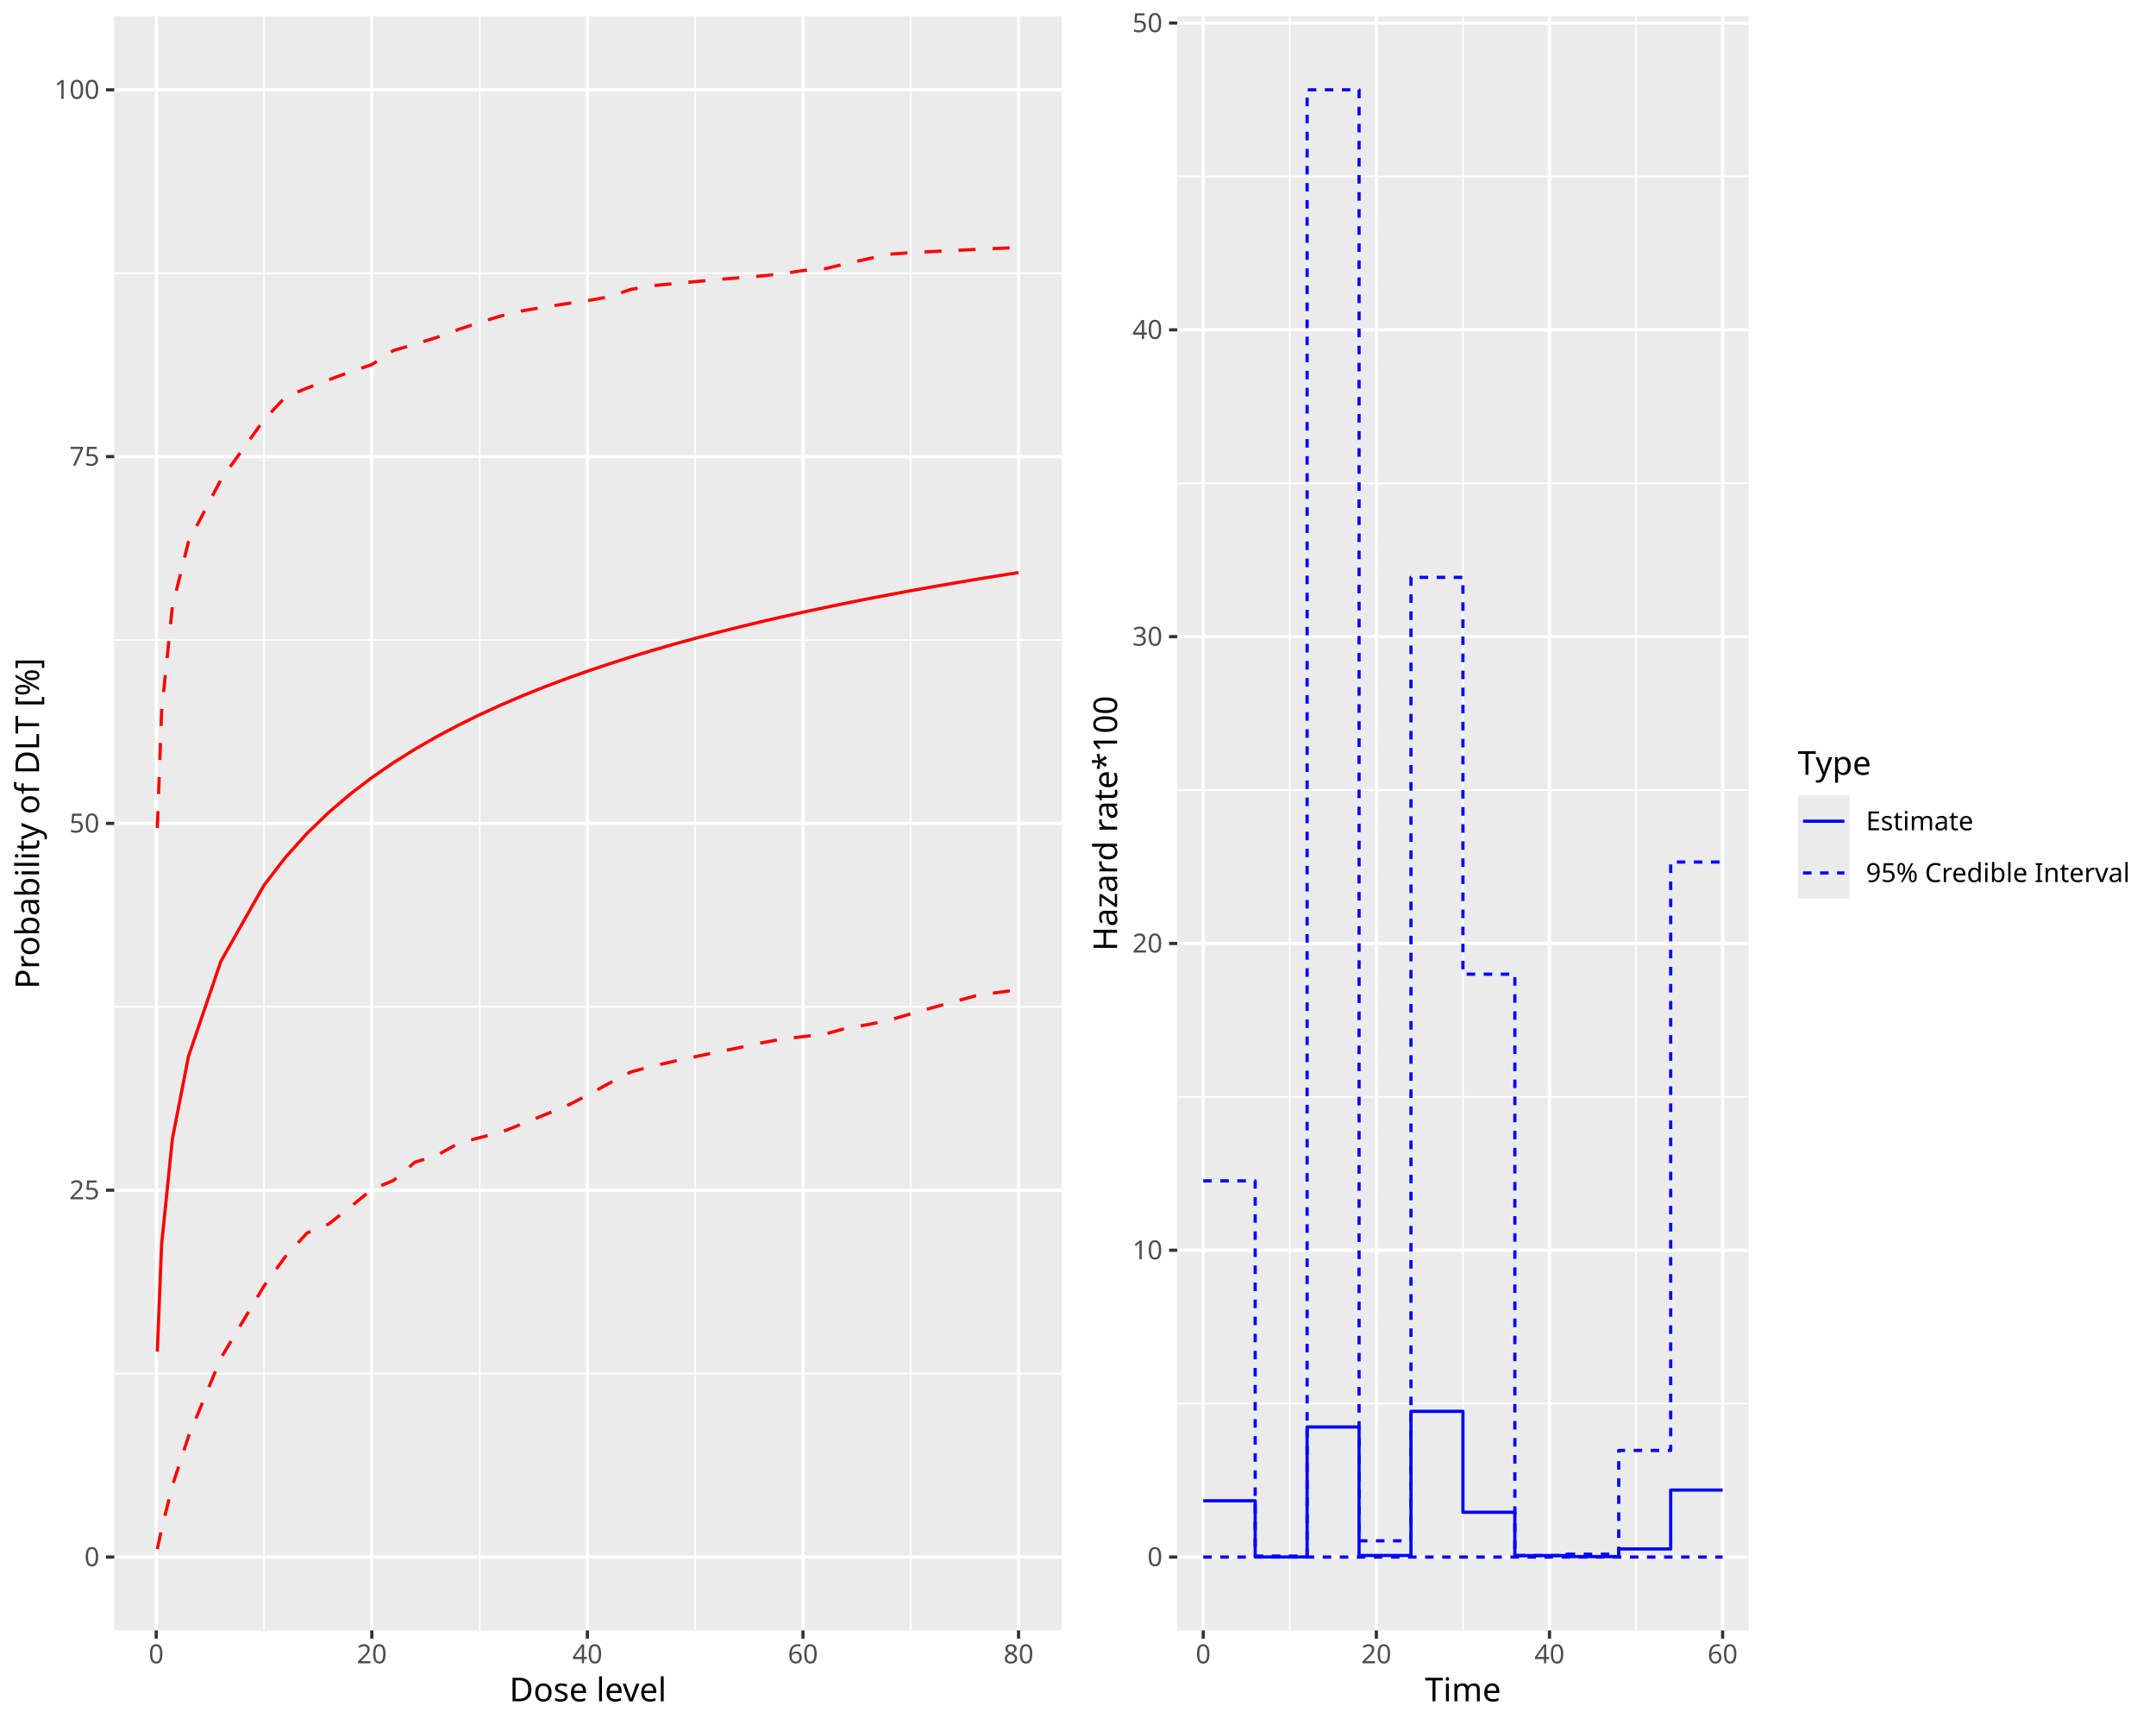
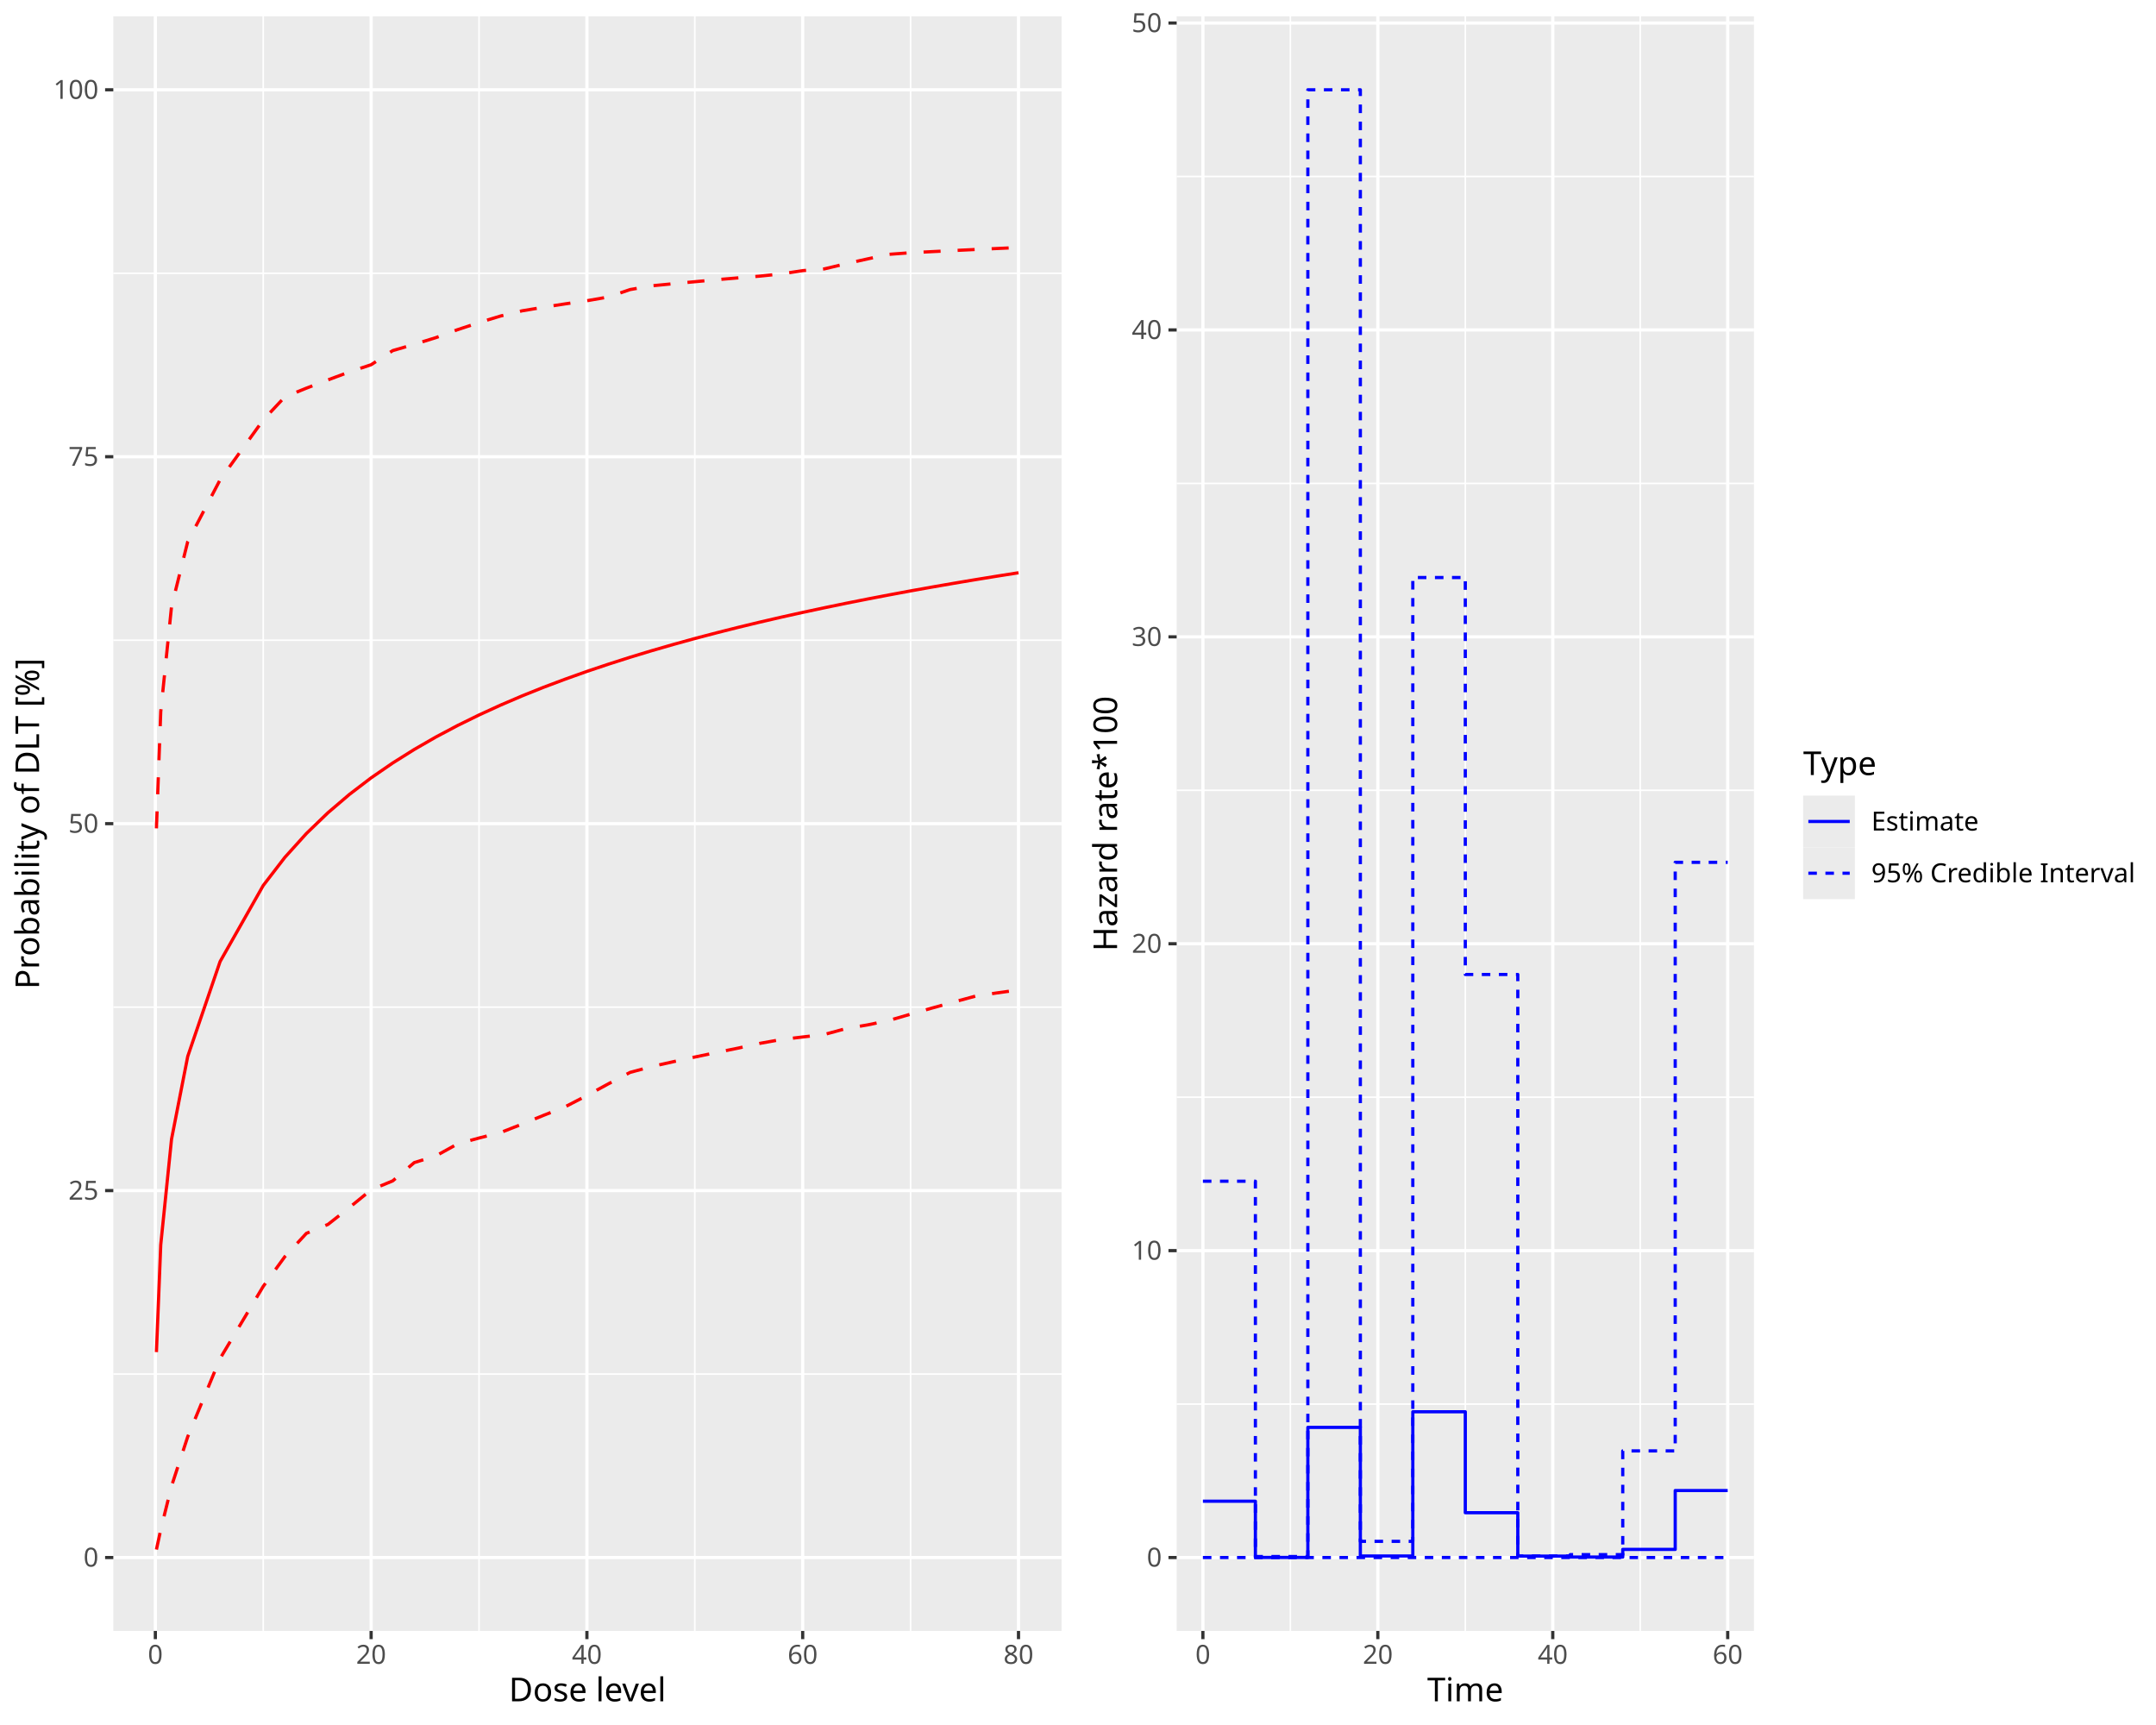
<svg xmlns="http://www.w3.org/2000/svg" class="svglite" data-engine-version="2.0" width="720.00pt" height="576.00pt" viewBox="0 0 720.00 576.00">
  <defs>
    <style type="text/css">
    .svglite line, .svglite polyline, .svglite polygon, .svglite path, .svglite rect, .svglite circle {
      fill: none;
      stroke: #000000;
      stroke-linecap: round;
      stroke-linejoin: round;
      stroke-miterlimit: 10.00;
    }
  </style>
  </defs>
  <rect width="100%" height="100%" style="stroke: none; fill: #FFFFFF;" />
  <defs>
    <clipPath id="cpMC4wMHw3MjAuMDB8MC4wMHw1NzYuMDA=">
      <rect x="0.00" y="0.00" width="720.00" height="576.00" />
    </clipPath>
  </defs>
  <g clip-path="url(#cpMC4wMHw3MjAuMDB8MC4wMHw1NzYuMDA=)">
</g>
  <defs>
    <clipPath id="cpMC4wMHwzNjAuMDB8MC4wMHw1NzYuMDA=">
-       <rect x="0.00" y="0.00" width="360.00" height="576.00" />
+       <rect x="0" y="0.00" width="360.00" height="576.00" />
    </clipPath>
  </defs>
  <g clip-path="url(#cpMC4wMHwzNjAuMDB8MC4wMHw1NzYuMDA=)">
-     <rect x="0.00" y="0.00" width="360.00" height="576.00" style="stroke-width: 1.07; stroke: #FFFFFF; fill: #FFFFFF;" />
+     <rect x="0" y="0.00" width="360.00" height="576.00" style="stroke-width: 1.07; stroke: #FFFFFF; fill: #FFFFFF;" />
  </g>
  <g clip-path="url(#cpMC4wMHw3MjAuMDB8MC4wMHw1NzYuMDA=)">
</g>
  <defs>
-     <clipPath id="cpMzguMTV8MzU0LjUyfDUuNDh8NTQ0LjQy">
-       <rect x="38.15" y="5.48" width="316.37" height="538.94" />
+     <clipPath id="cpMzcuODR8MzU0LjUyfDUuNDh8NTQ0LjU5">
+       <rect x="37.84" y="5.48" width="316.68" height="539.11" />
    </clipPath>
  </defs>
-   <g clip-path="url(#cpMzguMTV8MzU0LjUyfDUuNDh8NTQ0LjQy)">
-     <rect x="38.15" y="5.48" width="316.37" height="538.94" style="stroke-width: 1.07; stroke: none; fill: #EBEBEB;" />
-     <polyline points="38.15,458.68 354.52,458.68 " style="stroke-width: 0.53; stroke: #FFFFFF; stroke-linecap: butt;" />
-     <polyline points="38.15,336.19 354.52,336.19 " style="stroke-width: 0.53; stroke: #FFFFFF; stroke-linecap: butt;" />
-     <polyline points="38.15,213.71 354.52,213.71 " style="stroke-width: 0.53; stroke: #FFFFFF; stroke-linecap: butt;" />
-     <polyline points="38.15,91.22 354.52,91.22 " style="stroke-width: 0.53; stroke: #FFFFFF; stroke-linecap: butt;" />
-     <polyline points="88.17,544.42 88.17,5.48 " style="stroke-width: 0.53; stroke: #FFFFFF; stroke-linecap: butt;" />
-     <polyline points="160.16,544.42 160.16,5.48 " style="stroke-width: 0.53; stroke: #FFFFFF; stroke-linecap: butt;" />
-     <polyline points="232.15,544.42 232.15,5.48 " style="stroke-width: 0.53; stroke: #FFFFFF; stroke-linecap: butt;" />
-     <polyline points="304.14,544.42 304.14,5.48 " style="stroke-width: 0.53; stroke: #FFFFFF; stroke-linecap: butt;" />
-     <polyline points="38.15,519.92 354.52,519.92 " style="stroke-width: 1.07; stroke: #FFFFFF; stroke-linecap: butt;" />
-     <polyline points="38.15,397.43 354.52,397.43 " style="stroke-width: 1.07; stroke: #FFFFFF; stroke-linecap: butt;" />
-     <polyline points="38.15,274.95 354.52,274.95 " style="stroke-width: 1.07; stroke: #FFFFFF; stroke-linecap: butt;" />
-     <polyline points="38.15,152.46 354.52,152.46 " style="stroke-width: 1.07; stroke: #FFFFFF; stroke-linecap: butt;" />
-     <polyline points="38.15,29.98 354.52,29.98 " style="stroke-width: 1.07; stroke: #FFFFFF; stroke-linecap: butt;" />
-     <polyline points="52.17,544.42 52.17,5.48 " style="stroke-width: 1.07; stroke: #FFFFFF; stroke-linecap: butt;" />
-     <polyline points="124.17,544.42 124.17,5.48 " style="stroke-width: 1.07; stroke: #FFFFFF; stroke-linecap: butt;" />
-     <polyline points="196.16,544.42 196.16,5.48 " style="stroke-width: 1.07; stroke: #FFFFFF; stroke-linecap: butt;" />
-     <polyline points="268.15,544.42 268.15,5.48 " style="stroke-width: 1.07; stroke: #FFFFFF; stroke-linecap: butt;" />
-     <polyline points="340.14,544.42 340.14,5.48 " style="stroke-width: 1.07; stroke: #FFFFFF; stroke-linecap: butt;" />
-     <polyline points="52.53,517.25 53.97,510.61 57.57,496.09 62.97,479.60 73.77,453.48 88.17,429.40 95.37,419.49 102.57,411.70 109.77,408.72 116.97,403.04 124.17,397.17 131.36,394.19 138.56,388.08 145.76,385.85 152.96,381.87 160.16,379.88 167.36,378.05 174.56,375.22 181.76,372.29 188.96,369.42 196.16,365.70 203.36,361.77 210.56,357.98 217.75,356.03 224.95,354.41 232.15,352.85 239.35,351.34 246.55,349.89 253.75,348.31 260.95,347.01 268.15,346.15 275.35,345.32 282.55,343.35 289.75,342.14 296.95,340.64 304.14,338.54 311.34,336.49 318.54,334.49 325.74,332.53 332.94,331.44 340.14,330.45 " style="stroke-width: 1.07; stroke: #FF0000; stroke-dasharray: 5.69,5.69; stroke-linecap: butt;" />
-     <polyline points="52.53,451.34 53.97,415.54 57.57,380.28 62.97,352.65 73.77,320.98 88.17,295.58 95.37,286.22 102.57,278.24 109.77,271.29 116.97,265.14 124.17,259.65 131.36,254.69 138.56,250.17 145.76,246.03 152.96,242.21 160.16,238.67 167.36,235.37 174.56,232.29 181.76,229.40 188.96,226.69 196.16,224.12 203.36,221.70 210.56,219.40 217.75,217.21 224.95,215.13 232.15,213.15 239.35,211.25 246.55,209.44 253.75,207.70 260.95,206.03 268.15,204.43 275.35,202.89 282.55,201.40 289.75,199.97 296.95,198.59 304.14,197.25 311.34,195.96 318.54,194.71 325.74,193.50 332.94,192.33 340.14,191.19 " style="stroke-width: 1.07; stroke: #FF0000; stroke-linecap: butt;" />
-     <polyline points="52.53,276.52 53.97,237.56 57.57,202.49 62.97,180.82 73.77,160.17 88.17,140.17 95.37,132.50 102.57,129.57 109.77,126.82 116.97,124.15 124.17,121.75 131.36,117.04 138.56,114.94 145.76,112.71 152.96,110.07 160.16,107.67 167.36,105.48 174.56,103.75 181.76,102.55 188.96,101.43 196.16,100.39 203.36,99.13 210.56,96.66 217.75,95.41 224.95,94.71 232.15,94.04 239.35,93.38 246.55,92.77 253.75,92.19 260.95,91.45 268.15,90.34 275.35,89.77 282.55,88.05 289.75,86.44 296.95,84.89 304.14,84.37 311.34,83.99 318.54,83.64 325.74,83.29 332.94,82.95 340.14,82.63 " style="stroke-width: 1.07; stroke: #FF0000; stroke-dasharray: 5.69,5.69; stroke-linecap: butt;" />
+   <g clip-path="url(#cpMzcuODR8MzU0LjUyfDUuNDh8NTQ0LjU5)">
+     <rect x="37.84" y="5.48" width="316.68" height="539.11" style="stroke-width: 1.07; stroke: none; fill: #EBEBEB;" />
+     <polyline points="37.84,458.82 354.52,458.82 " style="stroke-width: 0.53; stroke: #FFFFFF; stroke-linecap: butt;" />
+     <polyline points="37.84,336.30 354.52,336.30 " style="stroke-width: 0.53; stroke: #FFFFFF; stroke-linecap: butt;" />
+     <polyline points="37.84,213.77 354.52,213.77 " style="stroke-width: 0.53; stroke: #FFFFFF; stroke-linecap: butt;" />
+     <polyline points="37.84,91.25 354.52,91.25 " style="stroke-width: 0.53; stroke: #FFFFFF; stroke-linecap: butt;" />
+     <polyline points="87.91,544.59 87.91,5.48 " style="stroke-width: 0.53; stroke: #FFFFFF; stroke-linecap: butt;" />
+     <polyline points="159.97,544.59 159.97,5.48 " style="stroke-width: 0.53; stroke: #FFFFFF; stroke-linecap: butt;" />
+     <polyline points="232.03,544.59 232.03,5.48 " style="stroke-width: 0.53; stroke: #FFFFFF; stroke-linecap: butt;" />
+     <polyline points="304.09,544.59 304.09,5.48 " style="stroke-width: 0.53; stroke: #FFFFFF; stroke-linecap: butt;" />
+     <polyline points="37.84,520.08 354.52,520.08 " style="stroke-width: 1.07; stroke: #FFFFFF; stroke-linecap: butt;" />
+     <polyline points="37.84,397.56 354.52,397.56 " style="stroke-width: 1.07; stroke: #FFFFFF; stroke-linecap: butt;" />
+     <polyline points="37.84,275.03 354.52,275.03 " style="stroke-width: 1.07; stroke: #FFFFFF; stroke-linecap: butt;" />
+     <polyline points="37.84,152.51 354.52,152.51 " style="stroke-width: 1.07; stroke: #FFFFFF; stroke-linecap: butt;" />
+     <polyline points="37.84,29.98 354.52,29.98 " style="stroke-width: 1.07; stroke: #FFFFFF; stroke-linecap: butt;" />
+     <polyline points="51.88,544.59 51.88,5.48 " style="stroke-width: 1.07; stroke: #FFFFFF; stroke-linecap: butt;" />
+     <polyline points="123.94,544.59 123.94,5.48 " style="stroke-width: 1.07; stroke: #FFFFFF; stroke-linecap: butt;" />
+     <polyline points="196.00,544.59 196.00,5.48 " style="stroke-width: 1.07; stroke: #FFFFFF; stroke-linecap: butt;" />
+     <polyline points="268.06,544.59 268.06,5.48 " style="stroke-width: 1.07; stroke: #FFFFFF; stroke-linecap: butt;" />
+     <polyline points="340.13,544.59 340.13,5.48 " style="stroke-width: 1.07; stroke: #FFFFFF; stroke-linecap: butt;" />
+     <polyline points="52.24,517.41 53.68,510.77 57.28,496.24 62.69,479.75 73.50,453.62 87.91,429.53 95.11,419.63 102.32,411.83 109.53,408.85 116.73,403.17 123.94,397.29 131.15,394.31 138.35,388.20 145.56,385.97 152.76,381.99 159.97,380.00 167.18,378.17 174.38,375.34 181.59,372.40 188.80,369.54 196.00,365.81 203.21,361.88 210.41,358.09 217.62,356.14 224.83,354.52 232.03,352.96 239.24,351.45 246.45,349.99 253.65,348.41 260.86,347.12 268.06,346.26 275.27,345.43 282.48,343.46 289.68,342.24 296.89,340.74 304.09,338.64 311.30,336.59 318.51,334.59 325.71,332.63 332.92,331.55 340.13,330.55 " style="stroke-width: 1.07; stroke: #FF0000; stroke-dasharray: 5.69,5.69; stroke-linecap: butt;" />
+     <polyline points="52.24,451.48 53.68,415.67 57.28,380.40 62.69,352.76 73.50,321.08 87.91,295.67 95.11,286.31 102.32,278.32 109.53,271.37 116.73,265.23 123.94,259.73 131.15,254.77 138.35,250.25 145.56,246.10 152.76,242.28 159.97,238.74 167.18,235.44 174.38,232.36 181.59,229.47 188.80,226.76 196.00,224.19 203.21,221.77 210.41,219.47 217.62,217.28 224.83,215.20 232.03,213.21 239.24,211.32 246.45,209.50 253.65,207.76 260.86,206.09 268.06,204.49 275.27,202.95 282.48,201.46 289.68,200.03 296.89,198.65 304.09,197.31 311.30,196.02 318.51,194.77 325.71,193.56 332.92,192.39 340.13,191.25 " style="stroke-width: 1.07; stroke: #FF0000; stroke-linecap: butt;" />
+     <polyline points="52.24,276.60 53.68,237.64 57.28,202.56 62.69,180.87 73.50,160.22 87.91,140.22 95.11,132.54 102.32,129.61 109.53,126.85 116.73,124.18 123.94,121.79 131.15,117.07 138.35,114.97 145.56,112.74 152.76,110.10 159.97,107.71 167.18,105.52 174.38,103.78 181.59,102.58 188.80,101.46 196.00,100.42 203.21,99.16 210.41,96.69 217.62,95.44 224.83,94.74 232.03,94.07 239.24,93.40 246.45,92.79 253.65,92.21 260.86,91.47 268.06,90.37 275.27,89.79 282.48,88.07 289.68,86.46 296.89,84.92 304.09,84.39 311.30,84.02 318.51,83.66 325.71,83.31 332.92,82.98 340.13,82.65 " style="stroke-width: 1.07; stroke: #FF0000; stroke-dasharray: 5.69,5.69; stroke-linecap: butt;" />
  </g>
  <g clip-path="url(#cpMC4wMHw3MjAuMDB8MC4wMHw1NzYuMDA=)">
-     <text x="33.22" y="522.95" text-anchor="end" style="font-size: 8.80px; fill: #4D4D4D; font-family: sans;" textLength="4.89px" lengthAdjust="spacingAndGlyphs">0</text>
-     <text x="33.22" y="400.46" text-anchor="end" style="font-size: 8.80px; fill: #4D4D4D; font-family: sans;" textLength="9.79px" lengthAdjust="spacingAndGlyphs">25</text>
-     <text x="33.22" y="277.98" text-anchor="end" style="font-size: 8.80px; fill: #4D4D4D; font-family: sans;" textLength="9.79px" lengthAdjust="spacingAndGlyphs">50</text>
-     <text x="33.22" y="155.49" text-anchor="end" style="font-size: 8.80px; fill: #4D4D4D; font-family: sans;" textLength="9.79px" lengthAdjust="spacingAndGlyphs">75</text>
-     <text x="33.22" y="33.00" text-anchor="end" style="font-size: 8.80px; fill: #4D4D4D; font-family: sans;" textLength="14.68px" lengthAdjust="spacingAndGlyphs">100</text>
-     <polyline points="35.41,519.92 38.15,519.92 " style="stroke-width: 1.07; stroke: #333333; stroke-linecap: butt;" />
-     <polyline points="35.41,397.43 38.15,397.43 " style="stroke-width: 1.07; stroke: #333333; stroke-linecap: butt;" />
-     <polyline points="35.41,274.95 38.15,274.95 " style="stroke-width: 1.07; stroke: #333333; stroke-linecap: butt;" />
-     <polyline points="35.41,152.46 38.15,152.46 " style="stroke-width: 1.07; stroke: #333333; stroke-linecap: butt;" />
-     <polyline points="35.41,29.98 38.15,29.98 " style="stroke-width: 1.07; stroke: #333333; stroke-linecap: butt;" />
-     <polyline points="52.17,547.16 52.17,544.42 " style="stroke-width: 1.07; stroke: #333333; stroke-linecap: butt;" />
-     <polyline points="124.17,547.16 124.17,544.42 " style="stroke-width: 1.07; stroke: #333333; stroke-linecap: butt;" />
-     <polyline points="196.16,547.16 196.16,544.42 " style="stroke-width: 1.07; stroke: #333333; stroke-linecap: butt;" />
-     <polyline points="268.15,547.16 268.15,544.42 " style="stroke-width: 1.07; stroke: #333333; stroke-linecap: butt;" />
-     <polyline points="340.14,547.16 340.14,544.42 " style="stroke-width: 1.07; stroke: #333333; stroke-linecap: butt;" />
-     <text x="52.17" y="555.40" text-anchor="middle" style="font-size: 8.80px; fill: #4D4D4D; font-family: sans;" textLength="4.89px" lengthAdjust="spacingAndGlyphs">0</text>
-     <text x="124.17" y="555.40" text-anchor="middle" style="font-size: 8.80px; fill: #4D4D4D; font-family: sans;" textLength="9.79px" lengthAdjust="spacingAndGlyphs">20</text>
-     <text x="196.16" y="555.40" text-anchor="middle" style="font-size: 8.80px; fill: #4D4D4D; font-family: sans;" textLength="9.79px" lengthAdjust="spacingAndGlyphs">40</text>
-     <text x="268.15" y="555.40" text-anchor="middle" style="font-size: 8.80px; fill: #4D4D4D; font-family: sans;" textLength="9.79px" lengthAdjust="spacingAndGlyphs">60</text>
-     <text x="340.14" y="555.40" text-anchor="middle" style="font-size: 8.80px; fill: #4D4D4D; font-family: sans;" textLength="9.79px" lengthAdjust="spacingAndGlyphs">80</text>
-     <text x="196.34" y="568.10" text-anchor="middle" style="font-size: 11.00px; font-family: sans;" textLength="51.37px" lengthAdjust="spacingAndGlyphs">Dose level</text>
-     <text transform="translate(13.05,274.95) rotate(-90)" text-anchor="middle" style="font-size: 11.00px; font-family: sans;" textLength="106.38px" lengthAdjust="spacingAndGlyphs">Probability of DLT [%]</text>
+     <text x="32.91" y="523.11" text-anchor="end" style="font-size: 8.80px; fill: #4D4D4D; font-family: sans;" textLength="4.89px" lengthAdjust="spacingAndGlyphs">0</text>
+     <text x="32.91" y="400.59" text-anchor="end" style="font-size: 8.80px; fill: #4D4D4D; font-family: sans;" textLength="9.79px" lengthAdjust="spacingAndGlyphs">25</text>
+     <text x="32.91" y="278.06" text-anchor="end" style="font-size: 8.80px; fill: #4D4D4D; font-family: sans;" textLength="9.79px" lengthAdjust="spacingAndGlyphs">50</text>
+     <text x="32.91" y="155.54" text-anchor="end" style="font-size: 8.80px; fill: #4D4D4D; font-family: sans;" textLength="9.79px" lengthAdjust="spacingAndGlyphs">75</text>
+     <text x="32.91" y="33.01" text-anchor="end" style="font-size: 8.80px; fill: #4D4D4D; font-family: sans;" textLength="14.68px" lengthAdjust="spacingAndGlyphs">100</text>
+     <polyline points="35.10,520.08 37.84,520.08 " style="stroke-width: 1.07; stroke: #333333; stroke-linecap: butt;" />
+     <polyline points="35.10,397.56 37.84,397.56 " style="stroke-width: 1.07; stroke: #333333; stroke-linecap: butt;" />
+     <polyline points="35.10,275.03 37.84,275.03 " style="stroke-width: 1.07; stroke: #333333; stroke-linecap: butt;" />
+     <polyline points="35.10,152.51 37.84,152.51 " style="stroke-width: 1.07; stroke: #333333; stroke-linecap: butt;" />
+     <polyline points="35.10,29.98 37.84,29.98 " style="stroke-width: 1.07; stroke: #333333; stroke-linecap: butt;" />
+     <polyline points="51.88,547.33 51.88,544.59 " style="stroke-width: 1.07; stroke: #333333; stroke-linecap: butt;" />
+     <polyline points="123.94,547.33 123.94,544.59 " style="stroke-width: 1.07; stroke: #333333; stroke-linecap: butt;" />
+     <polyline points="196.00,547.33 196.00,544.59 " style="stroke-width: 1.07; stroke: #333333; stroke-linecap: butt;" />
+     <polyline points="268.06,547.33 268.06,544.59 " style="stroke-width: 1.07; stroke: #333333; stroke-linecap: butt;" />
+     <polyline points="340.13,547.33 340.13,544.59 " style="stroke-width: 1.07; stroke: #333333; stroke-linecap: butt;" />
+     <text x="51.88" y="555.57" text-anchor="middle" style="font-size: 8.80px; fill: #4D4D4D; font-family: sans;" textLength="4.89px" lengthAdjust="spacingAndGlyphs">0</text>
+     <text x="123.94" y="555.57" text-anchor="middle" style="font-size: 8.80px; fill: #4D4D4D; font-family: sans;" textLength="9.79px" lengthAdjust="spacingAndGlyphs">20</text>
+     <text x="196.00" y="555.57" text-anchor="middle" style="font-size: 8.80px; fill: #4D4D4D; font-family: sans;" textLength="9.79px" lengthAdjust="spacingAndGlyphs">40</text>
+     <text x="268.06" y="555.57" text-anchor="middle" style="font-size: 8.80px; fill: #4D4D4D; font-family: sans;" textLength="9.79px" lengthAdjust="spacingAndGlyphs">60</text>
+     <text x="340.13" y="555.57" text-anchor="middle" style="font-size: 8.80px; fill: #4D4D4D; font-family: sans;" textLength="9.79px" lengthAdjust="spacingAndGlyphs">80</text>
+     <text x="196.18" y="568.09" text-anchor="middle" style="font-size: 11.00px; font-family: sans;" textLength="51.37px" lengthAdjust="spacingAndGlyphs">Dose level</text>
+     <text transform="translate(13.05,275.03) rotate(-90)" text-anchor="middle" style="font-size: 11.00px; font-family: sans;" textLength="106.38px" lengthAdjust="spacingAndGlyphs">Probability of DLT [%]</text>
  </g>
  <defs>
    <clipPath id="cpMzYwLjAwfDcyMC4wMHwwLjAwfDU3Ni4wMA==">
      <rect x="360.00" y="0.00" width="360.00" height="576.00" />
    </clipPath>
  </defs>
  <g clip-path="url(#cpMzYwLjAwfDcyMC4wMHwwLjAwfDU3Ni4wMA==)">
    <rect x="360.00" y="0.00" width="360.00" height="576.00" style="stroke-width: 1.07; stroke: #FFFFFF; fill: #FFFFFF;" />
  </g>
  <g clip-path="url(#cpMC4wMHw3MjAuMDB8MC4wMHw1NzYuMDA=)">
</g>
  <defs>
-     <clipPath id="cpMzkzLjE1fDU4My45NXw1LjQ4fDU0NC40Mg==">
-       <rect x="393.15" y="5.48" width="190.80" height="538.94" />
+     <clipPath id="cpMzkyLjk1fDU4NS43M3w1LjQ4fDU0NC41OQ==">
+       <rect x="392.95" y="5.48" width="192.79" height="539.11" />
    </clipPath>
  </defs>
-   <g clip-path="url(#cpMzkzLjE1fDU4My45NXw1LjQ4fDU0NC40Mg==)">
-     <rect x="393.15" y="5.48" width="190.80" height="538.94" style="stroke-width: 1.07; stroke: none; fill: #EBEBEB;" />
-     <polyline points="393.15,468.70 583.95,468.70 " style="stroke-width: 0.53; stroke: #FFFFFF; stroke-linecap: butt;" />
-     <polyline points="393.15,366.25 583.95,366.25 " style="stroke-width: 0.53; stroke: #FFFFFF; stroke-linecap: butt;" />
-     <polyline points="393.15,263.81 583.95,263.81 " style="stroke-width: 0.53; stroke: #FFFFFF; stroke-linecap: butt;" />
-     <polyline points="393.15,161.36 583.95,161.36 " style="stroke-width: 0.53; stroke: #FFFFFF; stroke-linecap: butt;" />
-     <polyline points="393.15,58.91 583.95,58.91 " style="stroke-width: 0.53; stroke: #FFFFFF; stroke-linecap: butt;" />
-     <polyline points="430.73,544.42 430.73,5.48 " style="stroke-width: 0.53; stroke: #FFFFFF; stroke-linecap: butt;" />
-     <polyline points="488.55,544.42 488.55,5.48 " style="stroke-width: 0.53; stroke: #FFFFFF; stroke-linecap: butt;" />
-     <polyline points="546.37,544.42 546.37,5.48 " style="stroke-width: 0.53; stroke: #FFFFFF; stroke-linecap: butt;" />
-     <polyline points="393.15,519.92 583.95,519.92 " style="stroke-width: 1.07; stroke: #FFFFFF; stroke-linecap: butt;" />
-     <polyline points="393.15,417.47 583.95,417.47 " style="stroke-width: 1.07; stroke: #FFFFFF; stroke-linecap: butt;" />
-     <polyline points="393.15,315.03 583.95,315.03 " style="stroke-width: 1.07; stroke: #FFFFFF; stroke-linecap: butt;" />
-     <polyline points="393.15,212.58 583.95,212.58 " style="stroke-width: 1.07; stroke: #FFFFFF; stroke-linecap: butt;" />
-     <polyline points="393.15,110.14 583.95,110.14 " style="stroke-width: 1.07; stroke: #FFFFFF; stroke-linecap: butt;" />
-     <polyline points="393.15,7.69 583.95,7.69 " style="stroke-width: 1.07; stroke: #FFFFFF; stroke-linecap: butt;" />
-     <polyline points="401.82,544.42 401.82,5.48 " style="stroke-width: 1.07; stroke: #FFFFFF; stroke-linecap: butt;" />
-     <polyline points="459.64,544.42 459.64,5.48 " style="stroke-width: 1.07; stroke: #FFFFFF; stroke-linecap: butt;" />
-     <polyline points="517.46,544.42 517.46,5.48 " style="stroke-width: 1.07; stroke: #FFFFFF; stroke-linecap: butt;" />
-     <polyline points="575.27,544.42 575.27,5.48 " style="stroke-width: 1.07; stroke: #FFFFFF; stroke-linecap: butt;" />
-     <polyline points="401.82,519.92 419.17,519.92 419.17,519.92 436.51,519.92 436.51,519.92 453.86,519.92 453.86,519.92 471.20,519.92 471.20,519.91 488.55,519.91 488.55,519.92 505.89,519.92 505.89,519.92 523.24,519.92 523.24,519.92 540.58,519.92 540.58,519.92 557.93,519.92 557.93,519.92 575.27,519.92 575.27,519.92 " style="stroke-width: 1.07; stroke: #0000FF; stroke-dasharray: 2.85,2.85; stroke-linecap: butt;" />
-     <polyline points="401.82,501.13 419.17,501.13 419.17,519.89 436.51,519.89 436.51,476.48 453.86,476.48 453.86,519.40 471.20,519.40 471.20,471.26 488.55,471.26 488.55,504.96 505.89,504.96 505.89,519.43 523.24,519.43 523.24,519.76 540.58,519.76 540.58,517.21 557.93,517.21 557.93,497.55 575.27,497.55 575.27,497.55 " style="stroke-width: 1.07; stroke: #0000FF; stroke-linecap: butt;" />
-     <polyline points="401.82,394.31 419.17,394.31 419.17,519.59 436.51,519.59 436.51,29.98 453.86,29.98 453.86,514.51 471.20,514.51 471.20,192.79 488.55,192.79 488.55,325.29 505.89,325.29 505.89,519.42 523.24,519.42 523.24,518.95 540.58,518.95 540.58,484.32 557.93,484.32 557.93,287.85 575.27,287.85 575.27,287.85 " style="stroke-width: 1.07; stroke: #0000FF; stroke-dasharray: 2.85,2.85; stroke-linecap: butt;" />
+   <g clip-path="url(#cpMzkyLjk1fDU4NS43M3w1LjQ4fDU0NC41OQ==)">
+     <rect x="392.95" y="5.48" width="192.79" height="539.11" style="stroke-width: 1.07; stroke: none; fill: #EBEBEB;" />
+     <polyline points="392.95,468.84 585.73,468.84 " style="stroke-width: 0.53; stroke: #FFFFFF; stroke-linecap: butt;" />
+     <polyline points="392.95,366.37 585.73,366.37 " style="stroke-width: 0.53; stroke: #FFFFFF; stroke-linecap: butt;" />
+     <polyline points="392.95,263.89 585.73,263.89 " style="stroke-width: 0.53; stroke: #FFFFFF; stroke-linecap: butt;" />
+     <polyline points="392.95,161.41 585.73,161.41 " style="stroke-width: 0.53; stroke: #FFFFFF; stroke-linecap: butt;" />
+     <polyline points="392.95,58.93 585.73,58.93 " style="stroke-width: 0.53; stroke: #FFFFFF; stroke-linecap: butt;" />
+     <polyline points="430.92,544.59 430.92,5.48 " style="stroke-width: 0.53; stroke: #FFFFFF; stroke-linecap: butt;" />
+     <polyline points="489.34,544.59 489.34,5.48 " style="stroke-width: 0.53; stroke: #FFFFFF; stroke-linecap: butt;" />
+     <polyline points="547.76,544.59 547.76,5.48 " style="stroke-width: 0.53; stroke: #FFFFFF; stroke-linecap: butt;" />
+     <polyline points="392.95,520.08 585.73,520.08 " style="stroke-width: 1.07; stroke: #FFFFFF; stroke-linecap: butt;" />
+     <polyline points="392.95,417.60 585.73,417.60 " style="stroke-width: 1.07; stroke: #FFFFFF; stroke-linecap: butt;" />
+     <polyline points="392.95,315.13 585.73,315.13 " style="stroke-width: 1.07; stroke: #FFFFFF; stroke-linecap: butt;" />
+     <polyline points="392.95,212.65 585.73,212.65 " style="stroke-width: 1.07; stroke: #FFFFFF; stroke-linecap: butt;" />
+     <polyline points="392.95,110.17 585.73,110.17 " style="stroke-width: 1.07; stroke: #FFFFFF; stroke-linecap: butt;" />
+     <polyline points="392.95,7.69 585.73,7.69 " style="stroke-width: 1.07; stroke: #FFFFFF; stroke-linecap: butt;" />
+     <polyline points="401.71,544.59 401.71,5.48 " style="stroke-width: 1.07; stroke: #FFFFFF; stroke-linecap: butt;" />
+     <polyline points="460.13,544.59 460.13,5.48 " style="stroke-width: 1.07; stroke: #FFFFFF; stroke-linecap: butt;" />
+     <polyline points="518.55,544.59 518.55,5.48 " style="stroke-width: 1.07; stroke: #FFFFFF; stroke-linecap: butt;" />
+     <polyline points="576.97,544.59 576.97,5.48 " style="stroke-width: 1.07; stroke: #FFFFFF; stroke-linecap: butt;" />
+     <polyline points="401.71,520.08 419.24,520.08 419.24,520.08 436.76,520.08 436.76,520.08 454.29,520.08 454.29,520.08 471.81,520.08 471.81,520.07 489.34,520.07 489.34,520.08 506.87,520.08 506.87,520.08 524.39,520.08 524.39,520.08 541.92,520.08 541.92,520.08 559.44,520.08 559.44,520.08 576.97,520.08 576.97,520.08 " style="stroke-width: 1.07; stroke: #0000FF; stroke-dasharray: 2.85,2.85; stroke-linecap: butt;" />
+     <polyline points="401.71,501.28 419.24,501.28 419.24,520.05 436.76,520.05 436.76,476.62 454.29,476.62 454.29,519.56 471.81,519.56 471.81,471.41 489.34,471.41 489.34,505.12 506.87,505.12 506.87,519.60 524.39,519.60 524.39,519.92 541.92,519.92 541.92,517.37 559.44,517.37 559.44,497.71 576.97,497.71 576.97,497.71 " style="stroke-width: 1.07; stroke: #0000FF; stroke-linecap: butt;" />
+     <polyline points="401.71,394.43 419.24,394.43 419.24,519.75 436.76,519.75 436.76,29.98 454.29,29.98 454.29,514.67 471.81,514.67 471.81,192.84 489.34,192.84 489.34,325.39 506.87,325.39 506.87,519.58 524.39,519.58 524.39,519.11 541.92,519.11 541.92,484.47 559.44,484.47 559.44,287.94 576.97,287.94 576.97,287.94 " style="stroke-width: 1.07; stroke: #0000FF; stroke-dasharray: 2.85,2.85; stroke-linecap: butt;" />
  </g>
  <g clip-path="url(#cpMC4wMHw3MjAuMDB8MC4wMHw1NzYuMDA=)">
-     <text x="388.22" y="522.95" text-anchor="end" style="font-size: 8.80px; fill: #4D4D4D; font-family: sans;" textLength="4.89px" lengthAdjust="spacingAndGlyphs">0</text>
-     <text x="388.22" y="420.50" text-anchor="end" style="font-size: 8.80px; fill: #4D4D4D; font-family: sans;" textLength="9.79px" lengthAdjust="spacingAndGlyphs">10</text>
-     <text x="388.22" y="318.06" text-anchor="end" style="font-size: 8.80px; fill: #4D4D4D; font-family: sans;" textLength="9.79px" lengthAdjust="spacingAndGlyphs">20</text>
-     <text x="388.22" y="215.61" text-anchor="end" style="font-size: 8.80px; fill: #4D4D4D; font-family: sans;" textLength="9.79px" lengthAdjust="spacingAndGlyphs">30</text>
-     <text x="388.22" y="113.16" text-anchor="end" style="font-size: 8.80px; fill: #4D4D4D; font-family: sans;" textLength="9.79px" lengthAdjust="spacingAndGlyphs">40</text>
-     <text x="388.22" y="10.72" text-anchor="end" style="font-size: 8.80px; fill: #4D4D4D; font-family: sans;" textLength="9.79px" lengthAdjust="spacingAndGlyphs">50</text>
-     <polyline points="390.41,519.92 393.15,519.92 " style="stroke-width: 1.07; stroke: #333333; stroke-linecap: butt;" />
-     <polyline points="390.41,417.47 393.15,417.47 " style="stroke-width: 1.07; stroke: #333333; stroke-linecap: butt;" />
-     <polyline points="390.41,315.03 393.15,315.03 " style="stroke-width: 1.07; stroke: #333333; stroke-linecap: butt;" />
-     <polyline points="390.41,212.58 393.15,212.58 " style="stroke-width: 1.07; stroke: #333333; stroke-linecap: butt;" />
-     <polyline points="390.41,110.14 393.15,110.14 " style="stroke-width: 1.07; stroke: #333333; stroke-linecap: butt;" />
-     <polyline points="390.41,7.69 393.15,7.69 " style="stroke-width: 1.07; stroke: #333333; stroke-linecap: butt;" />
-     <polyline points="401.82,547.16 401.82,544.42 " style="stroke-width: 1.07; stroke: #333333; stroke-linecap: butt;" />
-     <polyline points="459.64,547.16 459.64,544.42 " style="stroke-width: 1.07; stroke: #333333; stroke-linecap: butt;" />
-     <polyline points="517.46,547.16 517.46,544.42 " style="stroke-width: 1.07; stroke: #333333; stroke-linecap: butt;" />
-     <polyline points="575.27,547.16 575.27,544.42 " style="stroke-width: 1.07; stroke: #333333; stroke-linecap: butt;" />
-     <text x="401.82" y="555.40" text-anchor="middle" style="font-size: 8.80px; fill: #4D4D4D; font-family: sans;" textLength="4.89px" lengthAdjust="spacingAndGlyphs">0</text>
-     <text x="459.64" y="555.40" text-anchor="middle" style="font-size: 8.80px; fill: #4D4D4D; font-family: sans;" textLength="9.79px" lengthAdjust="spacingAndGlyphs">20</text>
-     <text x="517.46" y="555.40" text-anchor="middle" style="font-size: 8.80px; fill: #4D4D4D; font-family: sans;" textLength="9.79px" lengthAdjust="spacingAndGlyphs">40</text>
-     <text x="575.27" y="555.40" text-anchor="middle" style="font-size: 8.80px; fill: #4D4D4D; font-family: sans;" textLength="9.79px" lengthAdjust="spacingAndGlyphs">60</text>
-     <text x="488.55" y="568.10" text-anchor="middle" style="font-size: 11.00px; font-family: sans;" textLength="24.45px" lengthAdjust="spacingAndGlyphs">Time</text>
-     <text transform="translate(373.05,274.95) rotate(-90)" text-anchor="middle" style="font-size: 11.00px; font-family: sans;" textLength="80.12px" lengthAdjust="spacingAndGlyphs">Hazard rate*100</text>
-     <rect x="594.91" y="244.29" width="119.61" height="61.32" style="stroke-width: 1.07; stroke: none; fill: #FFFFFF;" />
-     <text x="600.39" y="258.71" style="font-size: 11.00px; font-family: sans;" textLength="24.46px" lengthAdjust="spacingAndGlyphs">Type</text>
-     <rect x="600.39" y="265.57" width="17.28" height="17.28" style="stroke-width: 1.07; stroke: none; fill: #EBEBEB;" />
-     <line x1="602.11" y1="274.21" x2="615.94" y2="274.21" style="stroke-width: 1.07; stroke: #0000FF; stroke-linecap: butt;" />
-     <rect x="600.39" y="282.85" width="17.28" height="17.28" style="stroke-width: 1.07; stroke: none; fill: #EBEBEB;" />
-     <line x1="602.11" y1="291.49" x2="615.94" y2="291.49" style="stroke-width: 1.07; stroke: #0000FF; stroke-dasharray: 2.85,2.85; stroke-linecap: butt;" />
-     <text x="623.15" y="277.24" style="font-size: 8.80px; font-family: sans;" textLength="34.24px" lengthAdjust="spacingAndGlyphs">Estimate</text>
-     <text x="623.15" y="294.52" style="font-size: 8.80px; font-family: sans;" textLength="84.14px" lengthAdjust="spacingAndGlyphs">95% Credible Interval</text>
+     <text x="388.01" y="523.11" text-anchor="end" style="font-size: 8.80px; fill: #4D4D4D; font-family: sans;" textLength="4.89px" lengthAdjust="spacingAndGlyphs">0</text>
+     <text x="388.01" y="420.63" text-anchor="end" style="font-size: 8.80px; fill: #4D4D4D; font-family: sans;" textLength="9.79px" lengthAdjust="spacingAndGlyphs">10</text>
+     <text x="388.01" y="318.15" text-anchor="end" style="font-size: 8.80px; fill: #4D4D4D; font-family: sans;" textLength="9.79px" lengthAdjust="spacingAndGlyphs">20</text>
+     <text x="388.01" y="215.68" text-anchor="end" style="font-size: 8.80px; fill: #4D4D4D; font-family: sans;" textLength="9.79px" lengthAdjust="spacingAndGlyphs">30</text>
+     <text x="388.01" y="113.20" text-anchor="end" style="font-size: 8.80px; fill: #4D4D4D; font-family: sans;" textLength="9.79px" lengthAdjust="spacingAndGlyphs">40</text>
+     <text x="388.01" y="10.72" text-anchor="end" style="font-size: 8.80px; fill: #4D4D4D; font-family: sans;" textLength="9.79px" lengthAdjust="spacingAndGlyphs">50</text>
+     <polyline points="390.21,520.08 392.95,520.08 " style="stroke-width: 1.07; stroke: #333333; stroke-linecap: butt;" />
+     <polyline points="390.21,417.60 392.95,417.60 " style="stroke-width: 1.07; stroke: #333333; stroke-linecap: butt;" />
+     <polyline points="390.21,315.13 392.95,315.13 " style="stroke-width: 1.07; stroke: #333333; stroke-linecap: butt;" />
+     <polyline points="390.21,212.65 392.95,212.65 " style="stroke-width: 1.07; stroke: #333333; stroke-linecap: butt;" />
+     <polyline points="390.21,110.17 392.95,110.17 " style="stroke-width: 1.07; stroke: #333333; stroke-linecap: butt;" />
+     <polyline points="390.21,7.69 392.95,7.69 " style="stroke-width: 1.07; stroke: #333333; stroke-linecap: butt;" />
+     <polyline points="401.71,547.33 401.71,544.59 " style="stroke-width: 1.07; stroke: #333333; stroke-linecap: butt;" />
+     <polyline points="460.13,547.33 460.13,544.59 " style="stroke-width: 1.07; stroke: #333333; stroke-linecap: butt;" />
+     <polyline points="518.55,547.33 518.55,544.59 " style="stroke-width: 1.07; stroke: #333333; stroke-linecap: butt;" />
+     <polyline points="576.97,547.33 576.97,544.59 " style="stroke-width: 1.07; stroke: #333333; stroke-linecap: butt;" />
+     <text x="401.71" y="555.57" text-anchor="middle" style="font-size: 8.80px; fill: #4D4D4D; font-family: sans;" textLength="4.89px" lengthAdjust="spacingAndGlyphs">0</text>
+     <text x="460.13" y="555.57" text-anchor="middle" style="font-size: 8.80px; fill: #4D4D4D; font-family: sans;" textLength="9.79px" lengthAdjust="spacingAndGlyphs">20</text>
+     <text x="518.55" y="555.57" text-anchor="middle" style="font-size: 8.80px; fill: #4D4D4D; font-family: sans;" textLength="9.79px" lengthAdjust="spacingAndGlyphs">40</text>
+     <text x="576.97" y="555.57" text-anchor="middle" style="font-size: 8.80px; fill: #4D4D4D; font-family: sans;" textLength="9.79px" lengthAdjust="spacingAndGlyphs">60</text>
+     <text x="489.34" y="568.09" text-anchor="middle" style="font-size: 11.00px; font-family: sans;" textLength="24.45px" lengthAdjust="spacingAndGlyphs">Time</text>
+     <text transform="translate(373.05,275.03) rotate(-90)" text-anchor="middle" style="font-size: 11.00px; font-family: sans;" textLength="80.12px" lengthAdjust="spacingAndGlyphs">Hazard rate*100</text>
+     <rect x="596.69" y="244.37" width="117.83" height="61.32" style="stroke-width: 1.07; stroke: none; fill: #FFFFFF;" />
+     <text x="602.17" y="258.80" style="font-size: 11.00px; font-family: sans;" textLength="24.46px" lengthAdjust="spacingAndGlyphs">Type</text>
+     <rect x="602.17" y="265.66" width="17.28" height="17.28" style="stroke-width: 1.07; stroke: none; fill: #EBEBEB;" />
+     <line x1="603.90" y1="274.30" x2="617.72" y2="274.30" style="stroke-width: 1.07; stroke: #0000FF; stroke-linecap: butt;" />
+     <rect x="602.17" y="282.94" width="17.28" height="17.28" style="stroke-width: 1.07; stroke: none; fill: #EBEBEB;" />
+     <line x1="603.90" y1="291.58" x2="617.72" y2="291.58" style="stroke-width: 1.07; stroke: #0000FF; stroke-dasharray: 2.85,2.85; stroke-linecap: butt;" />
+     <text x="624.93" y="277.32" style="font-size: 8.80px; font-family: sans;" textLength="34.24px" lengthAdjust="spacingAndGlyphs">Estimate</text>
+     <text x="624.93" y="294.60" style="font-size: 8.80px; font-family: sans;" textLength="84.14px" lengthAdjust="spacingAndGlyphs">95% Credible Interval</text>
  </g>
</svg>
